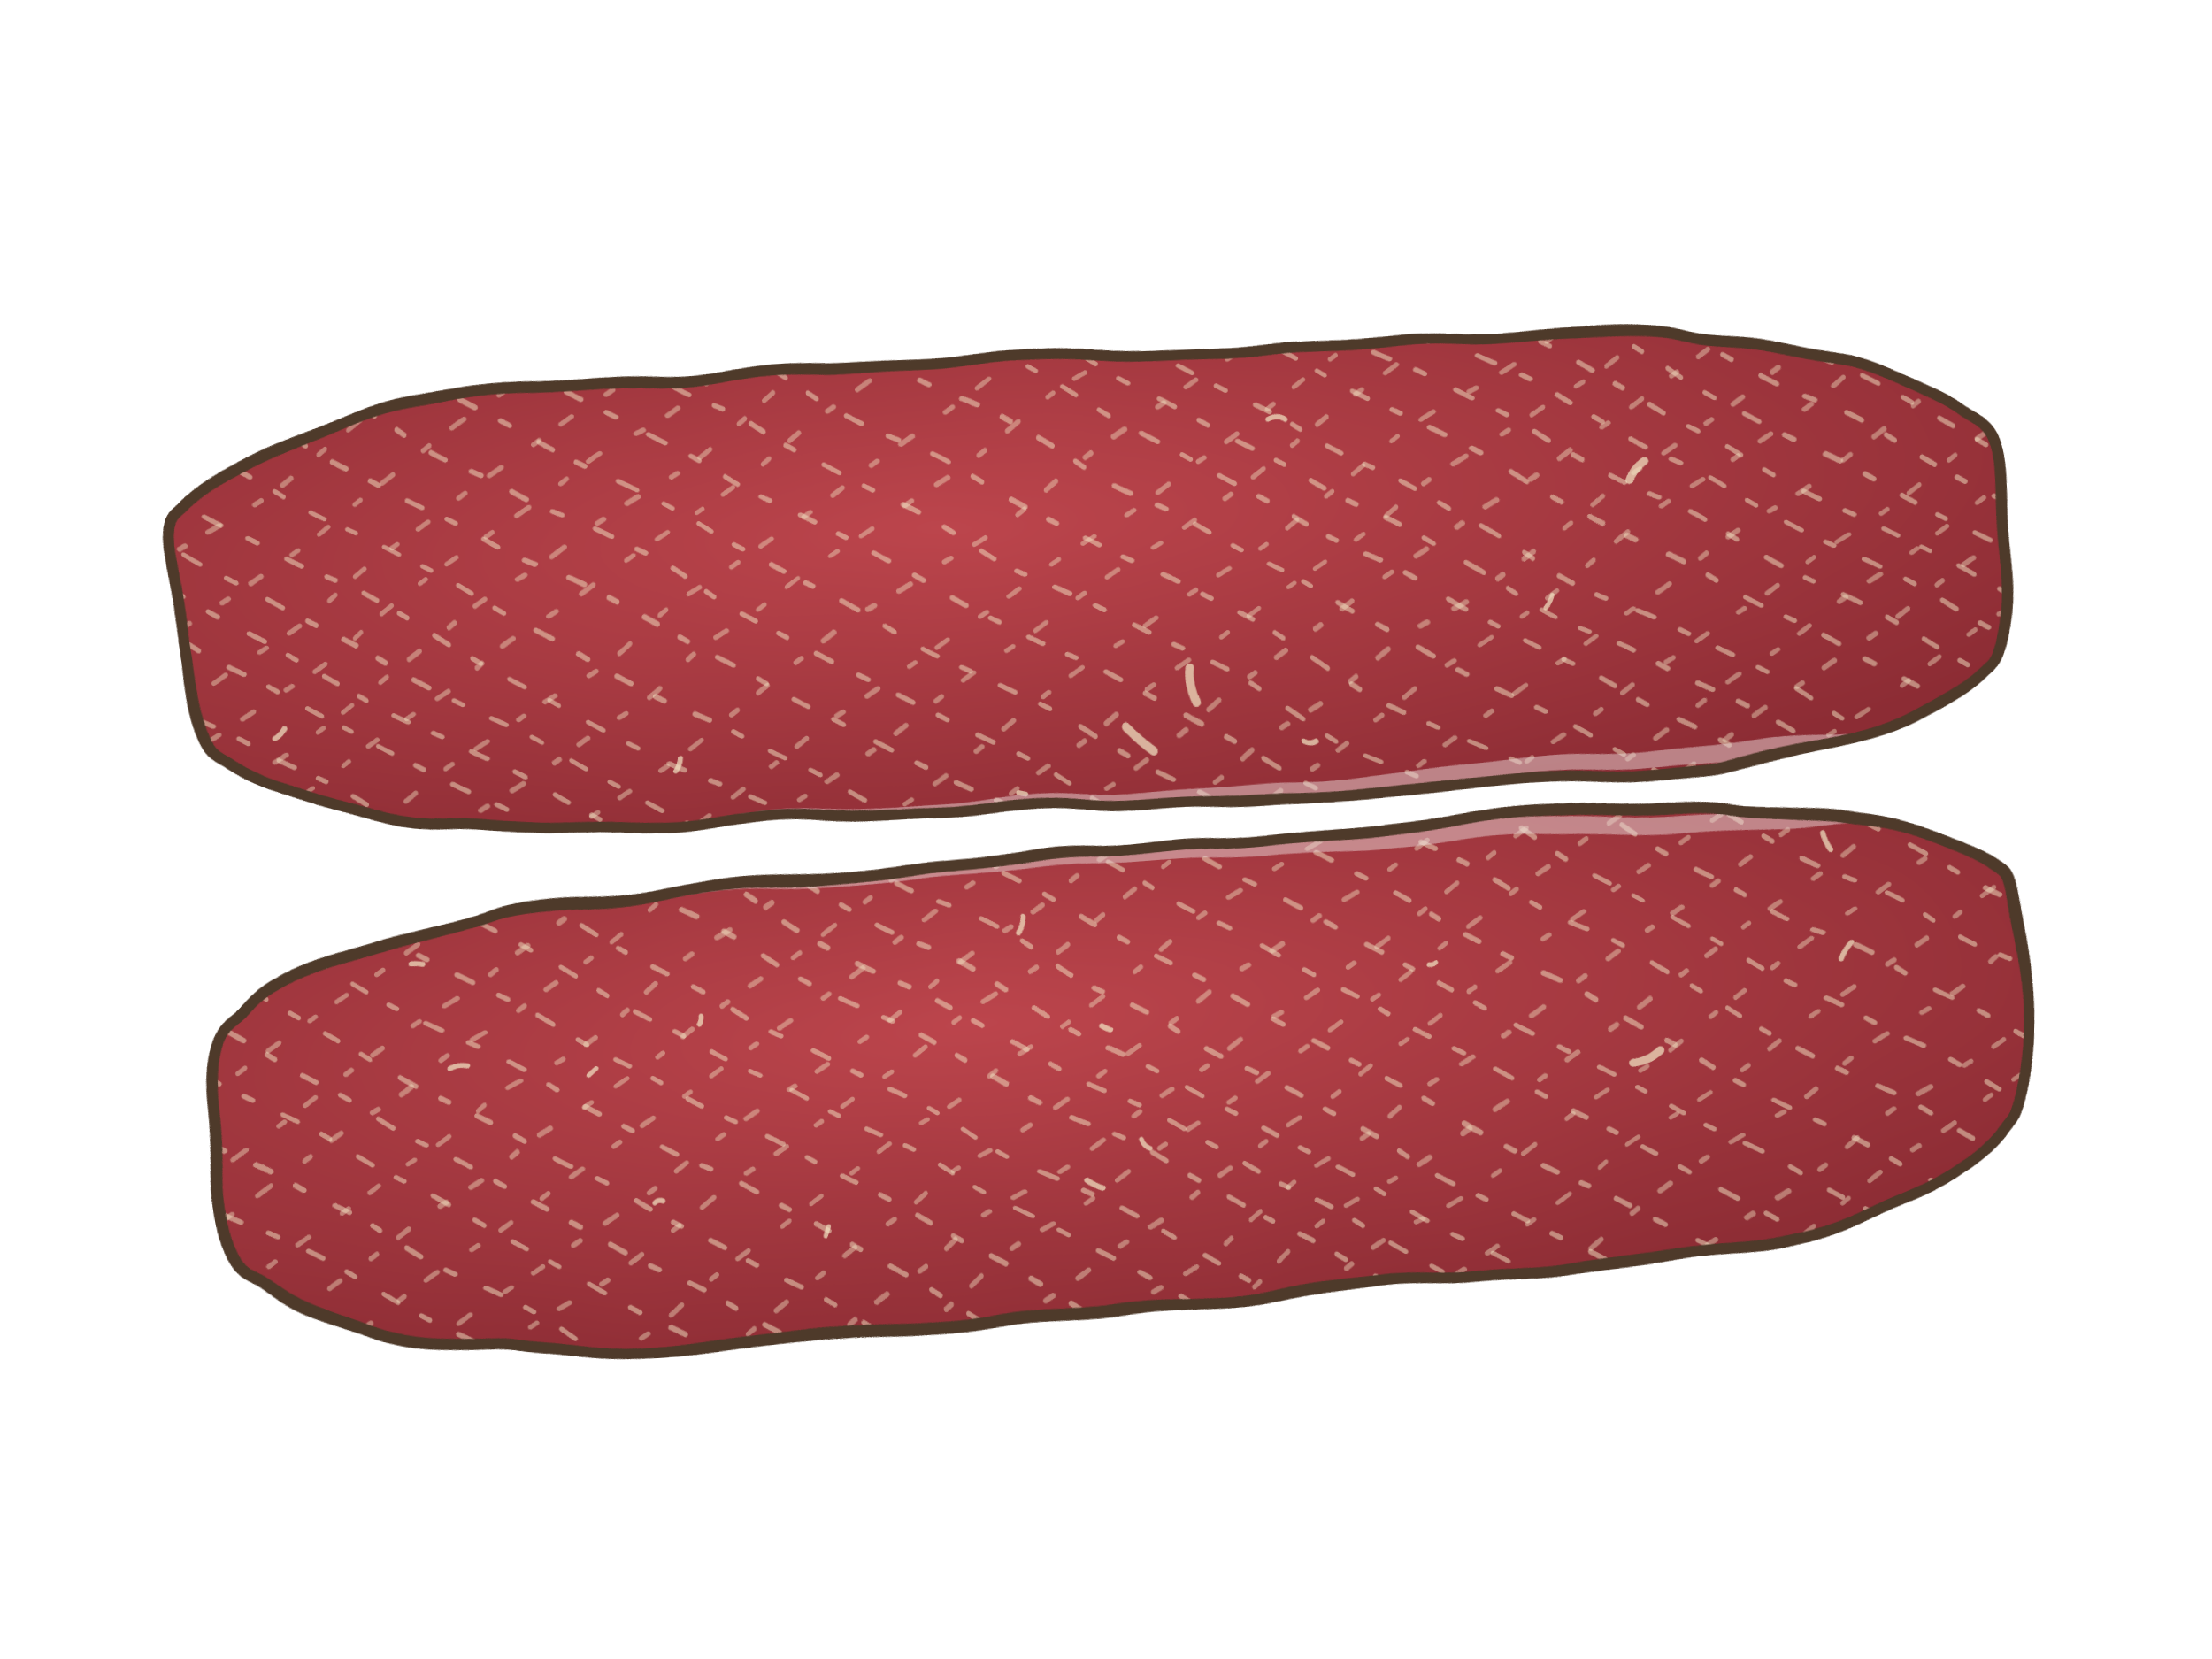
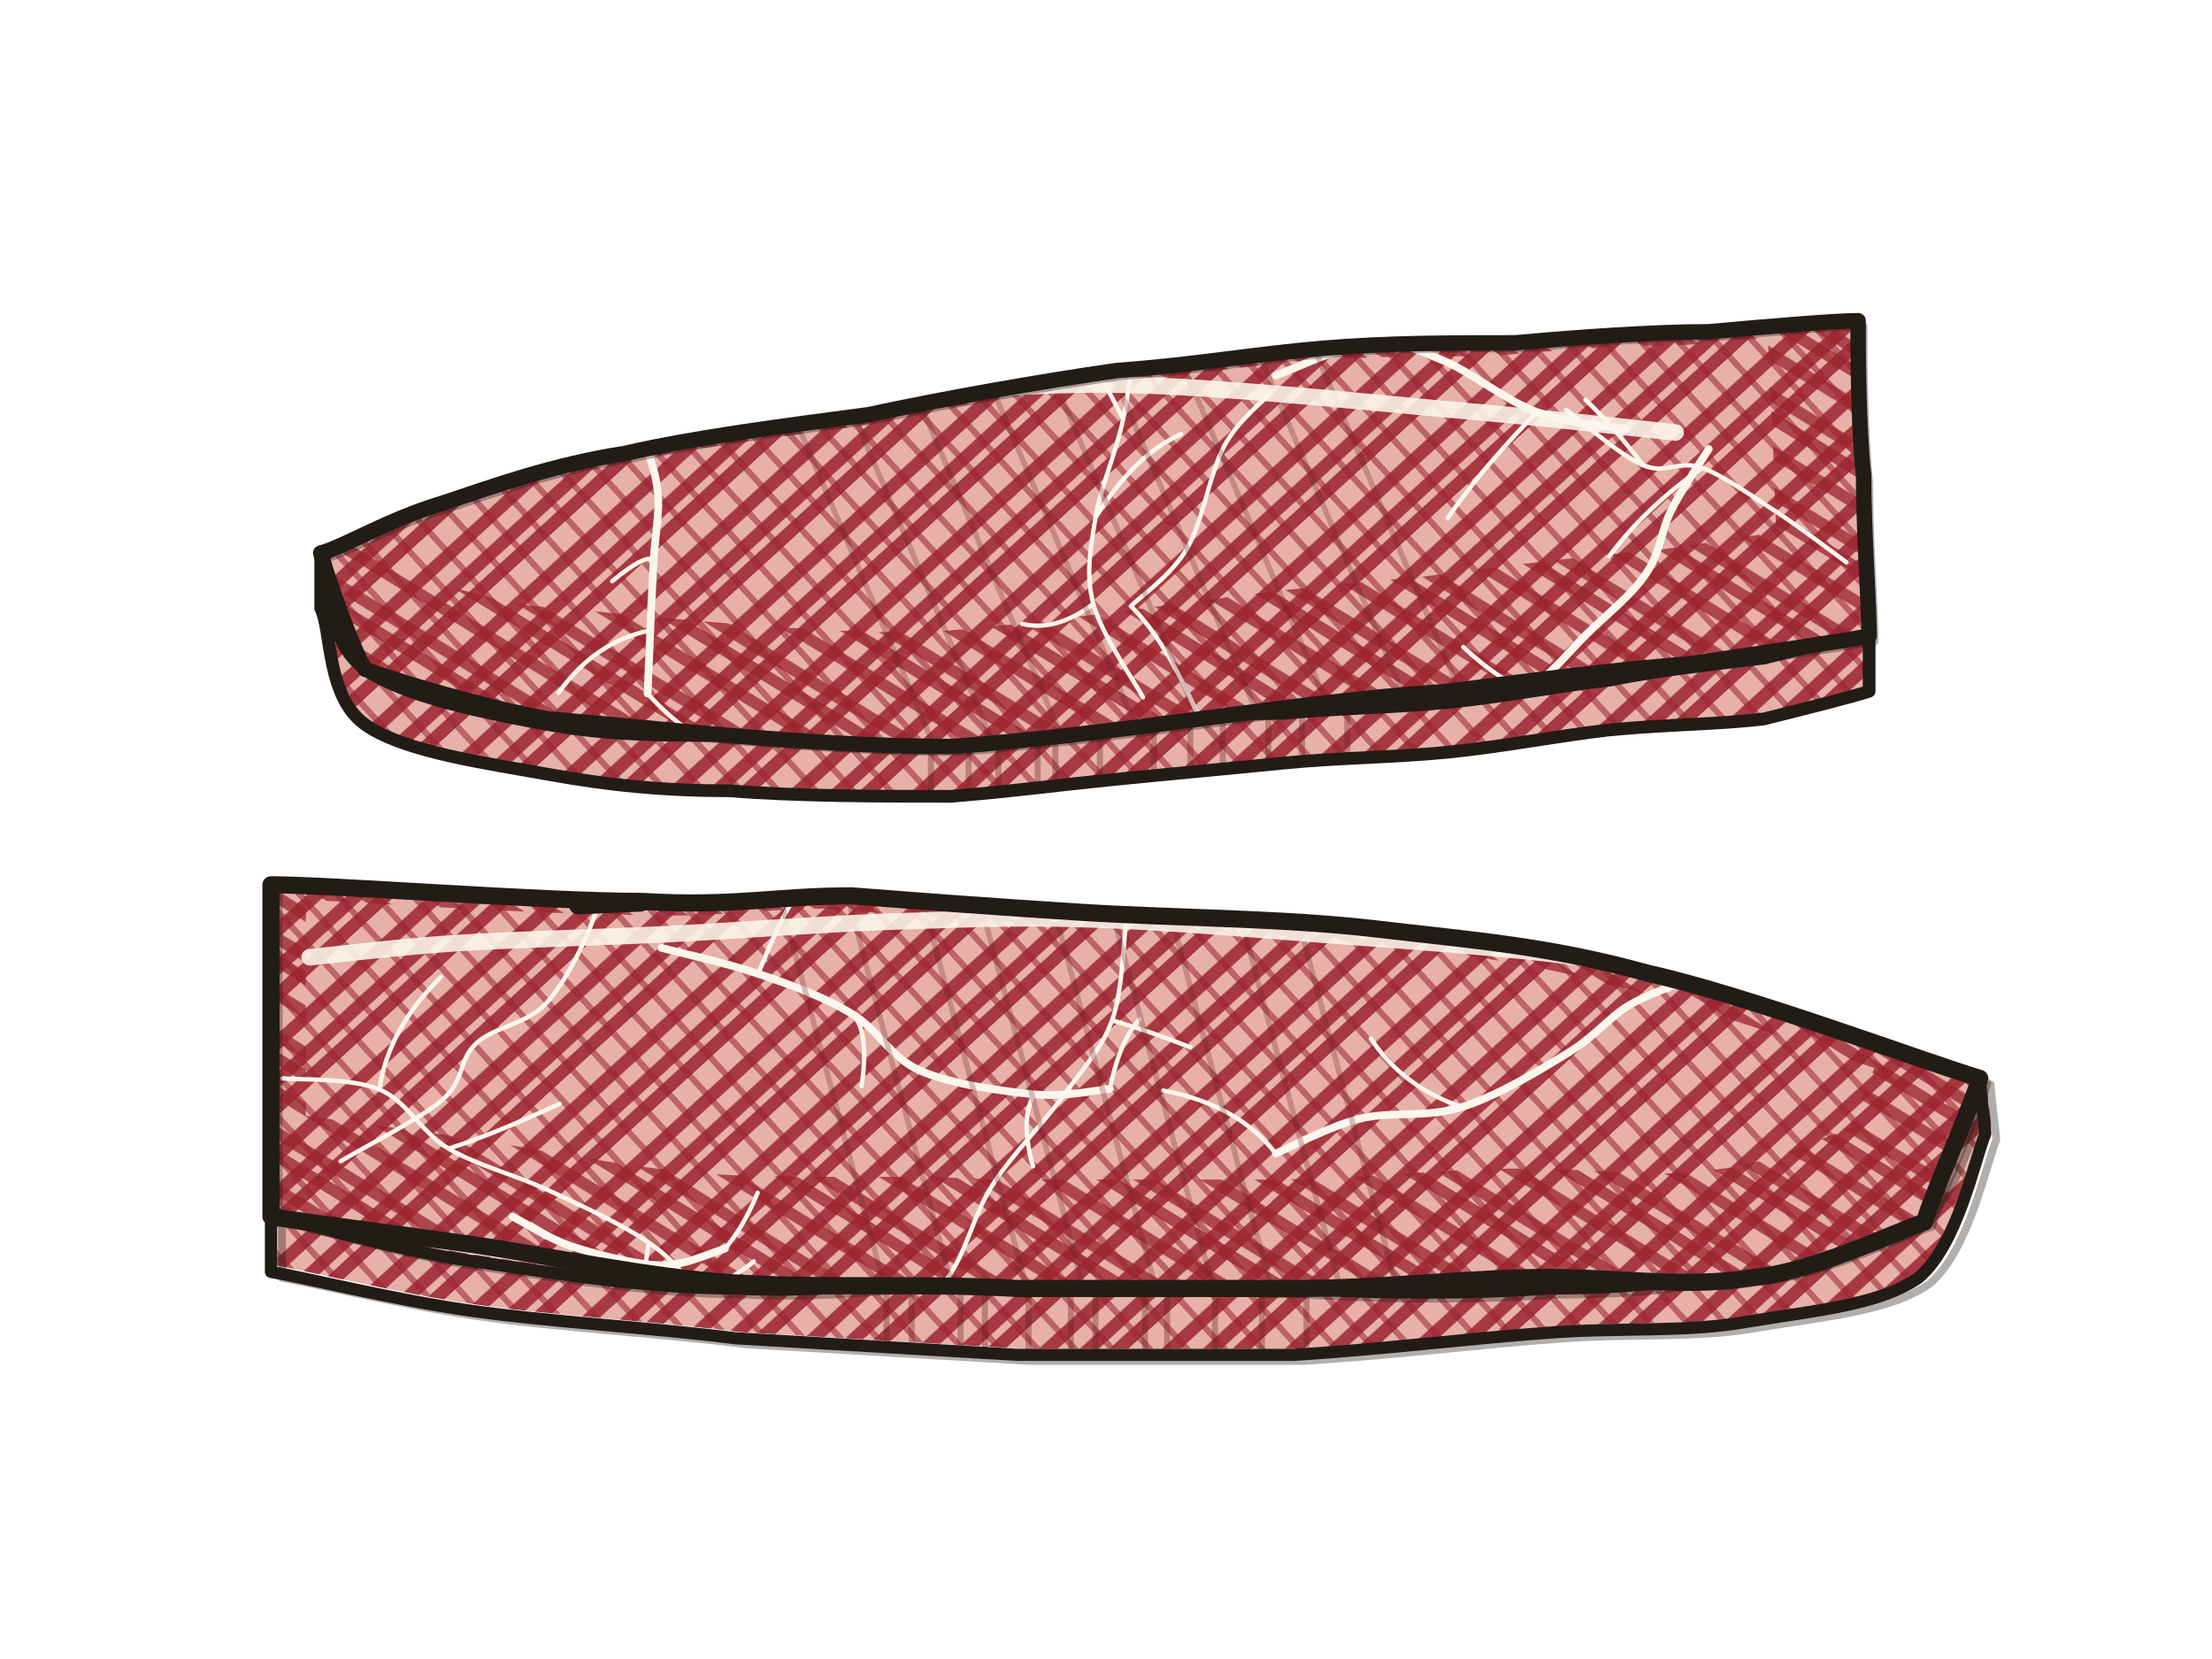
<svg xmlns="http://www.w3.org/2000/svg" viewBox="0 0 400 300">
  <defs>
-     <filter id="flat-iron-w" x="-5%" y="-5%" width="110%" height="110%" color-interpolation-filters="sRGB">
-       <feTurbulence type="fractalNoise" baseFrequency=".03" numOctaves="2" seed="245" result="t" />
-       <feDisplacementMap in="SourceGraphic" in2="t" scale="4.5" xChannelSelector="R" yChannelSelector="G" />
-     </filter>
-     <path id="flat-iron-1" d="M365.7 111c-.3 6-.9 13-1.8 16.7c-1 3.6-1.7 3.6-3.9 5.3c-2.2 1.7-6 3.3-9.5 4.9c-3.6 1.5-6.4 3.1-11.8 4.4c-5.4 1.2-11.3 2.4-20.5 3.2c-9.3.8-1.8 1.9-35.2 1.6c-33.4-.3-131.5-2.5-165-3.4c-33.5-1-26.8-1.4-36.1-2.5c-9.2-1.1-14.3-2.6-19.3-4c-5.1-1.5-7.7-3.1-11-4.7c-3.4-1.6-7-3.3-9.2-5c-2.3-1.8-3.3-1.7-4.4-5.5c-1.2-3.7-2-10.9-2.6-17c-.5-6.1-1.1-15.2-.6-19.4c.5-4.3 1.7-4.2 3.6-6.3c2-2 4.5-4 8.2-5.8c3.8-1.9 8.7-3.8 14.6-5.4c5.8-1.5 11-3 20.5-3.8c9.6-.9 3.3-1.6 36.6-1.3c33.2.3 130 2.1 163 3.1c33 1 25.9 1.7 35 2.9c9 1.2 14.1 2.8 19.5 4.4c5.4 1.6 9 3.4 12.9 5.3c4 1.9 8.1 4 10.9 6.1c2.8 2.2 5 2.4 6 6.8c1 4.4.4 13.4.1 19.4Z" />
-     <path id="flat-iron-2" d="M363.7 189c-.2 6.2-1.2 15.7-2.1 20.1c-1 4.4-1.5 4.2-3.4 6.3c-1.8 2-4.5 3.9-7.7 5.8c-3.2 1.9-6.4 3.9-11.5 5.7c-5 1.7-9.7 3.7-19 5c-9.4 1.3-3.3 1.9-37 2.8c-33.7.9-132 2.6-165.4 2.7c-33.4.1-25.7-1-34.8-1.9c-9.1-1-14.4-2.4-19.8-3.8c-5.3-1.5-8.8-3.3-12.2-5c-3.5-1.8-6.2-3.6-8.4-5.6c-2.2-1.9-3.8-1.9-4.9-6.3c-1.2-4.4-1.6-13.7-1.9-19.8c-.2-6.1-.5-13 .4-16.7c.8-3.7 2.9-3.8 4.9-5.6c2-1.8 3.5-3.4 7.1-5c3.5-1.7 8.4-3.5 14.3-4.9c5.8-1.4 11.8-2.6 21-3.7c9.3-1.1 1-1.9 34.3-2.9c33.3-1.1 131.9-3 165.3-3.3c33.5-.2 26.3.8 35.5 1.6c9.2.8 14.3 2 19.8 3.3c5.5 1.3 9.5 2.8 13.1 4.4c3.5 1.5 6.4 3.1 8.4 4.8c1.9 1.7 2.4 1.5 3.1 5.2c.6 3.7 1.1 10.7.9 16.8Z" />
-     <radialGradient id="flat-iron-L" cx=".42" cy=".36" r=".74">
-       <stop stop-color="#BC454C" />
-       <stop offset="1" stop-color="#8C2C34" />
-     </radialGradient>
-     <clipPath id="flat-iron-3">
+     <path id="flat-iron-1" d="M66 121c7 5 22 8 33 10c11 2 21 2 33 2c12 1 28 0 40-1c11 0 19-1 29-1c10-1 21-2 31-2c11-1 20-1 30-2c10-1 20-3 29-4c10-2 20-3 28-4c8-2 16-4 19-4c0 1 0 8 0 10c-3 1-11 3-19 5c-8 1-18 1-28 2c-9 1-19 3-29 4c-10 1-20 1-30 2c-10 1-21 2-31 3c-10 1-17 2-29 3c-12 0-28 0-40-1c-12 0-22-1-33-3c-11-2-26-4-33-9c-7-5-6-17-8-21c0-1 0-8 0-10c1 4 1 16 8 21Z" />
+     <pattern id="flat-iron-L" width="15" height="15" patternUnits="userSpaceOnUse" patternTransform="rotate(47.6)">
+       <rect width="15" height="15" fill="#E7B1A8" />
+       <g stroke="#9B2530" stroke-opacity="0.85">
+         <path d="M1.6 0V15M8 0V15M13 0V15" stroke-width="2.3" />
+         <path d="M0 2.5H15M0 7.5H15M0 12.5H15" stroke-width="1.1" opacity=".65" />
+       </g>
+     </pattern>
+     <clipPath id="flat-iron-2">
      <use href="#flat-iron-1" />
-       <use href="#flat-iron-2" />
+     </clipPath>
+     <path id="flat-iron-3" d="M336 58c0 5 0 19 1 28c0 10 1 24 1 29c-5 1-19 3-32 5c-13 1-29 3-44 5c-15 1-30 3-45 5c-15 2-31 4-45 5c-14 0-28-1-40-2c-12-1-21-2-33-3c-11-2-28-7-33-9c-2-3-7-17-8-21c4-1 12-6 22-9c9-3 20-7 33-9c13-3 29-5 44-7c14-3 31-6 45-8c14-1 25-3 37-4c12-1 23-1 35-1c11-1 25-2 35-2c11-1 23-2 27-2Z" />
+     <pattern id="flat-iron-Lh" width="15" height="15" patternUnits="userSpaceOnUse" patternTransform="rotate(121.6)">
+       <g stroke="#9B2530" stroke-opacity="0.765">
+         <path d="M3.2 0V15M6.7 0V15M11.9 0V15" stroke-width="2.1" />
+       </g>
+     </pattern>
+     <clipPath id="flat-iron-4">
+       <use href="#flat-iron-3" />
+     </clipPath>
+     <path id="flat-iron-5" d="M133 242c-16-2-34-3-48-5c-14-2-30-6-36-7c0-1 0-8 0-10c6 1 22 6 36 8c14 2 31 5 48 5c17 1 34-2 51-2c17 0 34 2 50 2c16 1 32 1 46 0c13 0 25-1 36-4c11-2 24-4 30-9c7-6 10-21 12-25c0 2 1 9 1 10c-2 5-5 20-12 26c-7 5-19 6-31 8c-11 2-23 1-36 2c-14 1-30 3-46 4c-16 0-33 0-50 0c-17-1-34-2-51-3Z" />
+     <clipPath id="flat-iron-6">
+       <use href="#flat-iron-5" />
+     </clipPath>
+     <path id="flat-iron-7" d="M116 163c-18 0-56-3-67-3c0 10 0 50 0 60c6 1 22 3 36 5c14 2 32 6 48 7c17 1 34 0 51 1c17 0 34 0 50 0c16 0 32-2 46-2c13 0 25 2 37 0c11-1 25-8 31-10c1-4 9-22 10-26c-10-3-42-15-60-19c-18-5-32-6-49-8c-17-2-37-2-53-3c-16-1-29-2-42-3c-14 0-21 2-38 1Z" />
+     <clipPath id="flat-iron-8">
+       <use href="#flat-iron-7" />
    </clipPath>
  </defs>
-   <g filter="url(#flat-iron-w)" fill="none" stroke="#4E3A2A" stroke-width="2" stroke-linejoin="round" stroke-linecap="round">
-     <g transform="rotate(-4 200 150)">
-       <use href="#flat-iron-1" fill="url(#flat-iron-L)" stroke="none" />
-       <use href="#flat-iron-2" fill="url(#flat-iron-L)" stroke="none" />
-       <g clip-path="url(#flat-iron-3)">
-         <path d="M100-86.3q178.4 110.7 356.2 222.6M94.4-77.2q177.8 111.8 356.2 222.6M90.1-70.4q178.5 110.6 356.2 222.6M86.3-64.3q178.1 111.3 356.2 222.6M82.6-58.4q177.8 111.8 356.2 222.6M78.8-52.3q178.1 111.3 356.2 222.6M74.6-45.6q178.4 110.8 356.2 222.6M70.3-38.8q178.3 111 356.2 222.6M64.4-29.3q178.3 110.9 356.2 222.6M60.7-23.4q178.1 111.3 356.2 222.6M56.8-17.1q178.4 110.8 356.2 222.6M51.6-8.7q178.1 111.2 356.2 222.6M45.7.6q178.1 111.3 356.2 222.6M40 9.8q178.6 110.5 356.2 222.6M34.8 18.1q178.2 111 356.2 222.6M29.3 26.9q178.1 111.3 356.2 222.6M24 35.4q178.2 111.2 356.2 222.6M18.9 43.6q178.4 110.7 356.2 222.6M13.6 52q177.7 111.9 356.2 222.6M8.1 60.8q178.3 110.9 356.2 222.6M3.6 68.1q178.5 110.6 356.2 222.6M-.2 74.1q178.2 111.1 356.2 222.6M-3.9 80.1q178.5 110.7 356.2 222.6M-9.6 89.2q178.1 111.2 356.2 222.6M-14 96.2q177.6 112.1 356.2 222.6M-19.3 104.7q177.6 112.1 356.2 222.6M-25 113.8q178.4 110.8 356.2 222.6M-30.8 123.1q178.5 110.6 356.2 222.6M-35.2 130q178 111.5 356.2 222.6M-39.6 137.1q178.4 110.8 356.2 222.6M-44.7 145.3q177.7 111.9 356.2 222.6M-49.6 153.1q177.6 112.1 356.2 222.6M-54.4 160.8q178.2 111.2 356.2 222.6M-58.9 168.1q178.4 110.7 356.2 222.6" stroke="#F4E8C6" stroke-width=".9" opacity="0.5" stroke-dasharray="1.8 6 3 5" />
-         <path d="M-58.2 133.1q178.3-111 356.2-222.6M-52 143q178.3-110.9 356.2-222.6M-46 152.6q178.5-110.6 356.2-222.6M-40 162.2q177.9-111.6 356.2-222.6M-35.6 169.2q178.3-110.9 356.2-222.6M-30.7 177.1q178.6-110.5 356.2-222.6M-26.2 184.2q178.6-110.5 356.2-222.6M-19.7 194.7q178.5-110.7 356.2-222.6M-14.4 203.1q178-111.5 356.2-222.6M-8.3 213q178.5-110.6 356.2-222.6M-1.7 223.5q178.1-111.2 356.2-222.6M2.4 230.1q178.5-110.7 356.2-222.6M8.6 240q178-111.4 356.2-222.6M13.8 248.3q178.2-111 356.2-222.6M18.5 255.8q178.5-110.6 356.2-222.6M23.9 264.4q178.5-110.6 356.2-222.6M28.3 271.5q178.3-111 356.2-222.6M34.3 281.1q178.5-110.6 356.2-222.6M40.7 291.3q177.9-111.6 356.2-222.6M45.6 299.3q178.5-110.7 356.2-222.6M49.7 305.7q178.4-110.7 356.2-222.6M55.4 314.8q177.8-111.7 356.2-222.6M60.2 322.6q178.2-111.1 356.2-222.6M65.1 330.5q178.5-110.6 356.2-222.6M70 338.3q178.3-110.9 356.2-222.6M76.5 348.6q177.7-112 356.2-222.6M81.7 357q178.5-110.6 356.2-222.6M88.1 367.3q178.2-111.2 356.2-222.6M92.3 374q177.7-112 356.2-222.6M96.6 380.8q178.4-110.8 356.2-222.6M101.6 388.9q177.6-112.1 356.2-222.6" stroke="#F4E8C6" stroke-width=".9" opacity="0.42" stroke-dasharray="2.4 7 1.4 5" />
-         <path d="M145 219q-.3.8-.6 1.5M125 178q0 .8-.5 1.4M183 165q-.2 1.7-1.2 3.1M284 112q-.5 1.4-1.5 2.4M82 185q-1.6-.5-3.1.1M73 165q1.1 0 2.1.3M330 159q.4 1.6 1.2 3M202 207q.3 1.3 1.5 1.8M333 180q-1.2 1.2-1.9 2.8M258 178q-.6.4-1.4.2M124 131q-.2 1.3-1 2.3M187 152q.8.4 1.6.9M234 78q1.8-.7 3.4.4M52 121q-.7 1.1-1.8 1.8M192 213q1.2 1.2 2.8 1.9M184 143q.7.2 1.4.4M239 136q-1.1.7-2.3.2M197 185q.7.6 1.5 1M104 186q-.7.6-1.3 1.2M115 211q-.9-.4-1.6.2" stroke="#F4E8C6" stroke-width=".9" opacity="0.7" />
-         <path d="M302 90q-1.9 1.4-2.8 3.5M205 132q2.2 2.3 4.7 4.2M296 196q-2.1 1.7-4.8 2M217 123q-.5 3.1.7 6.1" stroke="#F4E8C6" stroke-width="1.5" opacity="0.7" />
-         <path d="M40 143q160 4 320 0M40 157q160-4 320 0" stroke="#EAD8D8" stroke-width="3" opacity="0.5" />
-       </g>
-       <use href="#flat-iron-1" />
-       <use href="#flat-iron-2" />
+   <g fill="none" stroke="#221C17" stroke-width="2.6" stroke-linejoin="round" stroke-linecap="round">
+     <use href="#flat-iron-1" fill="url(#flat-iron-L)" stroke="none" />
+     <g clip-path="url(#flat-iron-2)">
+       <path d="M242.9-31q1.5 165 0 330M235.8-31q-.7 165 0 330M230-31q-1.3 165 0 330M221.9-31q-1.6 165 0 330M214.5-31q1.5 165 0 330M208-31q1.3 165 0 330M199.5-31q-1.2 165 0 330M191.7-31q-1.7 165 0 330M186.3-31q2.7 165 0 330M180.5-31q.1 165 0 330M174.5-31q1.3 165 0 330M167.9-31q.9 165 0 330" stroke="#6A1C24" stroke-width="1.1" opacity="0.35" />
    </g>
+     <use href="#flat-iron-1" stroke-width="2.3" />
+     <use href="#flat-iron-3" fill="url(#flat-iron-L)" stroke="none" transform="translate(.5.6)" />
+     <g clip-path="url(#flat-iron-4)">
+       <use href="#flat-iron-3" stroke="url(#flat-iron-Lh)" stroke-width="23" transform="translate(-4.9-9.1)" />
+       <path d="M118.2 101.4q-1.2-1.5-7.5 3.7M117.6 114q-10 2-16.6 11.3M117.1 125.4q7.3 8.2 14.7 9.9M307.8 84.6q-10.3 7.2-16.8 16M297.1 84.1q-5.4-7.1-10.4-11.8M333.9 101.7c-2-1.5-7.7-5.8-12-8.7c-4.4-2.8-10-6.9-14.1-8.4c-4.2-1.5-6.6 1.3-10.7-.5c-4.1-1.7-11.6-8.3-13.9-10M276.5 124.7q-4.8-1.1-11.9-7.7M204.5 109.6q6.3 6.2 12.1 19.7M230.4 70.5c-1.5 1.7-6.4 5.3-9 10.1c-2.6 4.8-3.9 13.7-6.7 18.5c-2.8 4.9-8.5 8.8-10.2 10.5M277.9 74.5q-10.7 11.1-16.1 19.2M197.7 109.2q-6.7 5.1-12.9 3.6M198.1 93.6q7.1-11.4 15.5-15.1M203.1 75.8q-5.5-11-11.4-19.5M206 56.7q-5.5-5.2-8.3-9.5M206.7 126.1c-1.5-2.8-7.6-11.5-9-16.9c-1.4-5.4-.5-10 .4-15.6c.9-5.5 3.7-11.6 5-17.8c1.3-6.2 2.4-16 2.9-19.1" stroke="#FBF6EC" stroke-width=".8" />
+       <path d="M115.6 77.3c.6 1.9 2.9 7.2 3.3 11.3c.5 4-.5 8.5-.7 12.8c-.2 4.2-.5 8.6-.6 12.6c-.2 4-.4 9.5-.5 11.4M309 81.2c-1.2 1.9-5 7.5-6.9 11.3c-1.8 3.8-1.9 7.6-4.5 11.3c-2.5 3.8-7.3 7.5-10.8 11c-3.5 3.5-6.1 6.9-10.3 9.9c-4.3 3-12.8 6.8-15.4 8.1M294 77.6c-2.7-.5-10.6-1-16.1-3.1c-5.5-2-11.7-7.1-16.7-9.2c-5-2.1-8.2-3.8-13.3-3.3c-5 .4-14.3 4.9-17.2 5.9" stroke="#FBF6EC" stroke-width="1.4" />
+       <path d="M171.1-94.4q73.8 175.1 148.5 349.8M162-90.6q74.3 174.9 148.5 349.8M149.9-85.5q73.8 175.1 148.5 349.8M138.7-80.7q73.6 175.2 148.5 349.8M129.4-76.7q73.4 175.3 148.5 349.8M119.7-72.6q72.7 175.5 148.5 349.8M107.8-67.6q72.4 175.7 148.5 349.8M96.3-62.7q73.6 175.2 148.5 349.8M86.4-58.5q75 174.6 148.5 349.8" stroke="#6A1C24" stroke-width="1" opacity="0.28" />
+       <path d="M78 75c5.6-.1 20.1-.3 33.7-.9c13.6-.5 32.3-1.8 47.7-2.5c15.3-.8 27.6-2.4 44.6-2c17 .4 40.9 2.9 57.4 4.4c16.5 1.4 34.7 3.5 41.6 4.2" stroke="#FBF6EC" stroke-width="3" opacity="0.88" />
+     </g>
+     <use href="#flat-iron-3" stroke-width="1.4" stroke-opacity=".35" transform="translate(1 1)" />
+     <use href="#flat-iron-3" stroke-width="2.8" />
+     <use href="#flat-iron-5" fill="url(#flat-iron-L)" stroke="none" transform="translate(1.1-1.1)" />
+     <g clip-path="url(#flat-iron-6)">
+       <path d="M234.9 73q2.7 165 0 330M227 73q2.4 165 0 330M218.9 73q1.6 165 0 330M211.6 73q-1.1 165 0 330M205.9 73q2.3 165 0 330M199.2 73q-2.2 165 0 330M193 73q1.3 165 0 330M185.8 73q.4 165 0 330M178.5 73q-.8 165 0 330M172.2 73q3 165 0 330M165.4 73q-1.1 165 0 330M159.3 73q2 165 0 330" stroke="#6A1C24" stroke-width="1.1" opacity="0.35" />
+     </g>
+     <use href="#flat-iron-5" stroke-width="1.4" stroke-opacity=".35" transform="translate(2 1.1)" />
+     <use href="#flat-iron-5" stroke-width="2.2" />
+     <use href="#flat-iron-7" fill="url(#flat-iron-L)" stroke="none" transform="translate(-1.1 1.1)" />
+     <g clip-path="url(#flat-iron-8)">
+       <use href="#flat-iron-7" stroke="url(#flat-iron-Lh)" stroke-width="22" transform="translate(-4.7-8.7)" />
+       <path d="M137.1 176.1q4.2-10.3 6.1-12.9M154 183.3q3.3 2.9 1.8 13.1M187 197.9q-2.6 4.5-.2 13M200.7 196.9q1.8-8.8 5.4-12.6M201.1 184.5q7.2 2.1 14.2 4.9M159.4 242.3q-3.7 10.2-2 26.1M203.6 166.8c-.4 3-.6 12.5-2.5 17.7c-1.9 5.2-5.1 8.5-8.7 13.5c-3.6 5-9.5 10.9-13 16.4c-3.4 5.4-4.6 11.8-7.9 16.5c-3.3 4.6-10.1 9.5-12.1 11.4M264.3 200.2q-10.8-3.8-16.4-12.4M230.7 208.6q-6.9-8.9-20.4-11.4M68.6 197q1.6-10.9 11.1-20.3M81.1 207.7q7.5-2.3 20.1-8.1M117.3 224.7q-1.6 11.9-5.3 30.2M126.8 234q7.3-3.9 9.5-5.9M51.1 195c2.9.3 12.5-.1 17.5 2c5 2.1 7.4 7.6 12.5 10.7c5.1 3 11.9 4.7 18 7.5c6 2.8 13.6 6.3 18.2 9.5c4.7 3.1 7.9 7.8 9.5 9.3M131.1 225.8q3.4-4 5.9-10.1M61.6 210c3-1.9 14.3-7.6 18.4-11.1c4.1-3.6 2.9-7.3 6.1-10.2c3.1-3 9.1-3.4 12.7-7.3c3.5-3.9 6.8-10.5 8.8-16c1.9-5.5 2.5-14.2 3-17" stroke="#FBF6EC" stroke-width=".8" />
+       <path d="M119.6 171.4c2.9.8 11.7 2.7 17.5 4.7c5.7 1.9 12 4.2 16.9 7.2c4.9 2.9 6.9 7.9 12.4 10.3c5.5 2.5 14.9 3.7 20.6 4.3c5.7.5 11.4-.8 13.7-1M305 177.3c-1.8.8-7 2.4-10.6 4.6c-3.6 2.2-6.1 5.7-11.2 8.7c-5 3.1-12.7 7.7-18.9 9.6c-6.3 2-12.9.7-18.4 2.1c-5.6 1.4-12.7 5.2-15.2 6.3M92.7 220c1.8.9 6.3 3.9 10.7 5.4c4.4 1.4 11.4 3.3 16 3.4c4.6.1 9.7-2.5 11.7-3" stroke="#FBF6EC" stroke-width="1.4" />
+       <path d="M190.4 2.8q50.2 183.3 98.4 367.1M182 5.1q47.8 183.9 98.4 367.1M170.4 8.2q47.7 183.9 98.4 367.1M160.6 10.8q47.7 183.9 98.4 367.1M149.8 13.7q50 183.3 98.4 367.1M137.3 17q50.7 183.1 98.4 367.1M128.9 19.3q48.2 183.8 98.4 367.1M116.8 22.5q47.4 184 98.4 367.1M103.8 26q50.6 183.1 98.4 367.1" stroke="#6A1C24" stroke-width="1" opacity="0.28" />
+       <path d="M56 173.1c4.3-.4 15.3-1.8 25.8-2.5c10.5-.7 24.3-1 37.3-1.6c13-.6 27.9-1.8 40.7-2.3c12.8-.4 23-.9 36.2-.5c13.2.4 29.2 1.7 43 2.8c13.8 1 28.5 2.1 39.7 3.3c11.1 1.2 22.7 3.1 27.3 3.7" stroke="#FBF6EC" stroke-width="3" opacity="0.88" />
+     </g>
+     <use href="#flat-iron-7" stroke-width="1.4" stroke-opacity=".35" transform="translate(1.4.8)" />
+     <use href="#flat-iron-7" stroke-width="3.1" />
+     <path d="M115.8 163.3l-11.3.5" stroke-width="3.1" />
  </g>
</svg>
